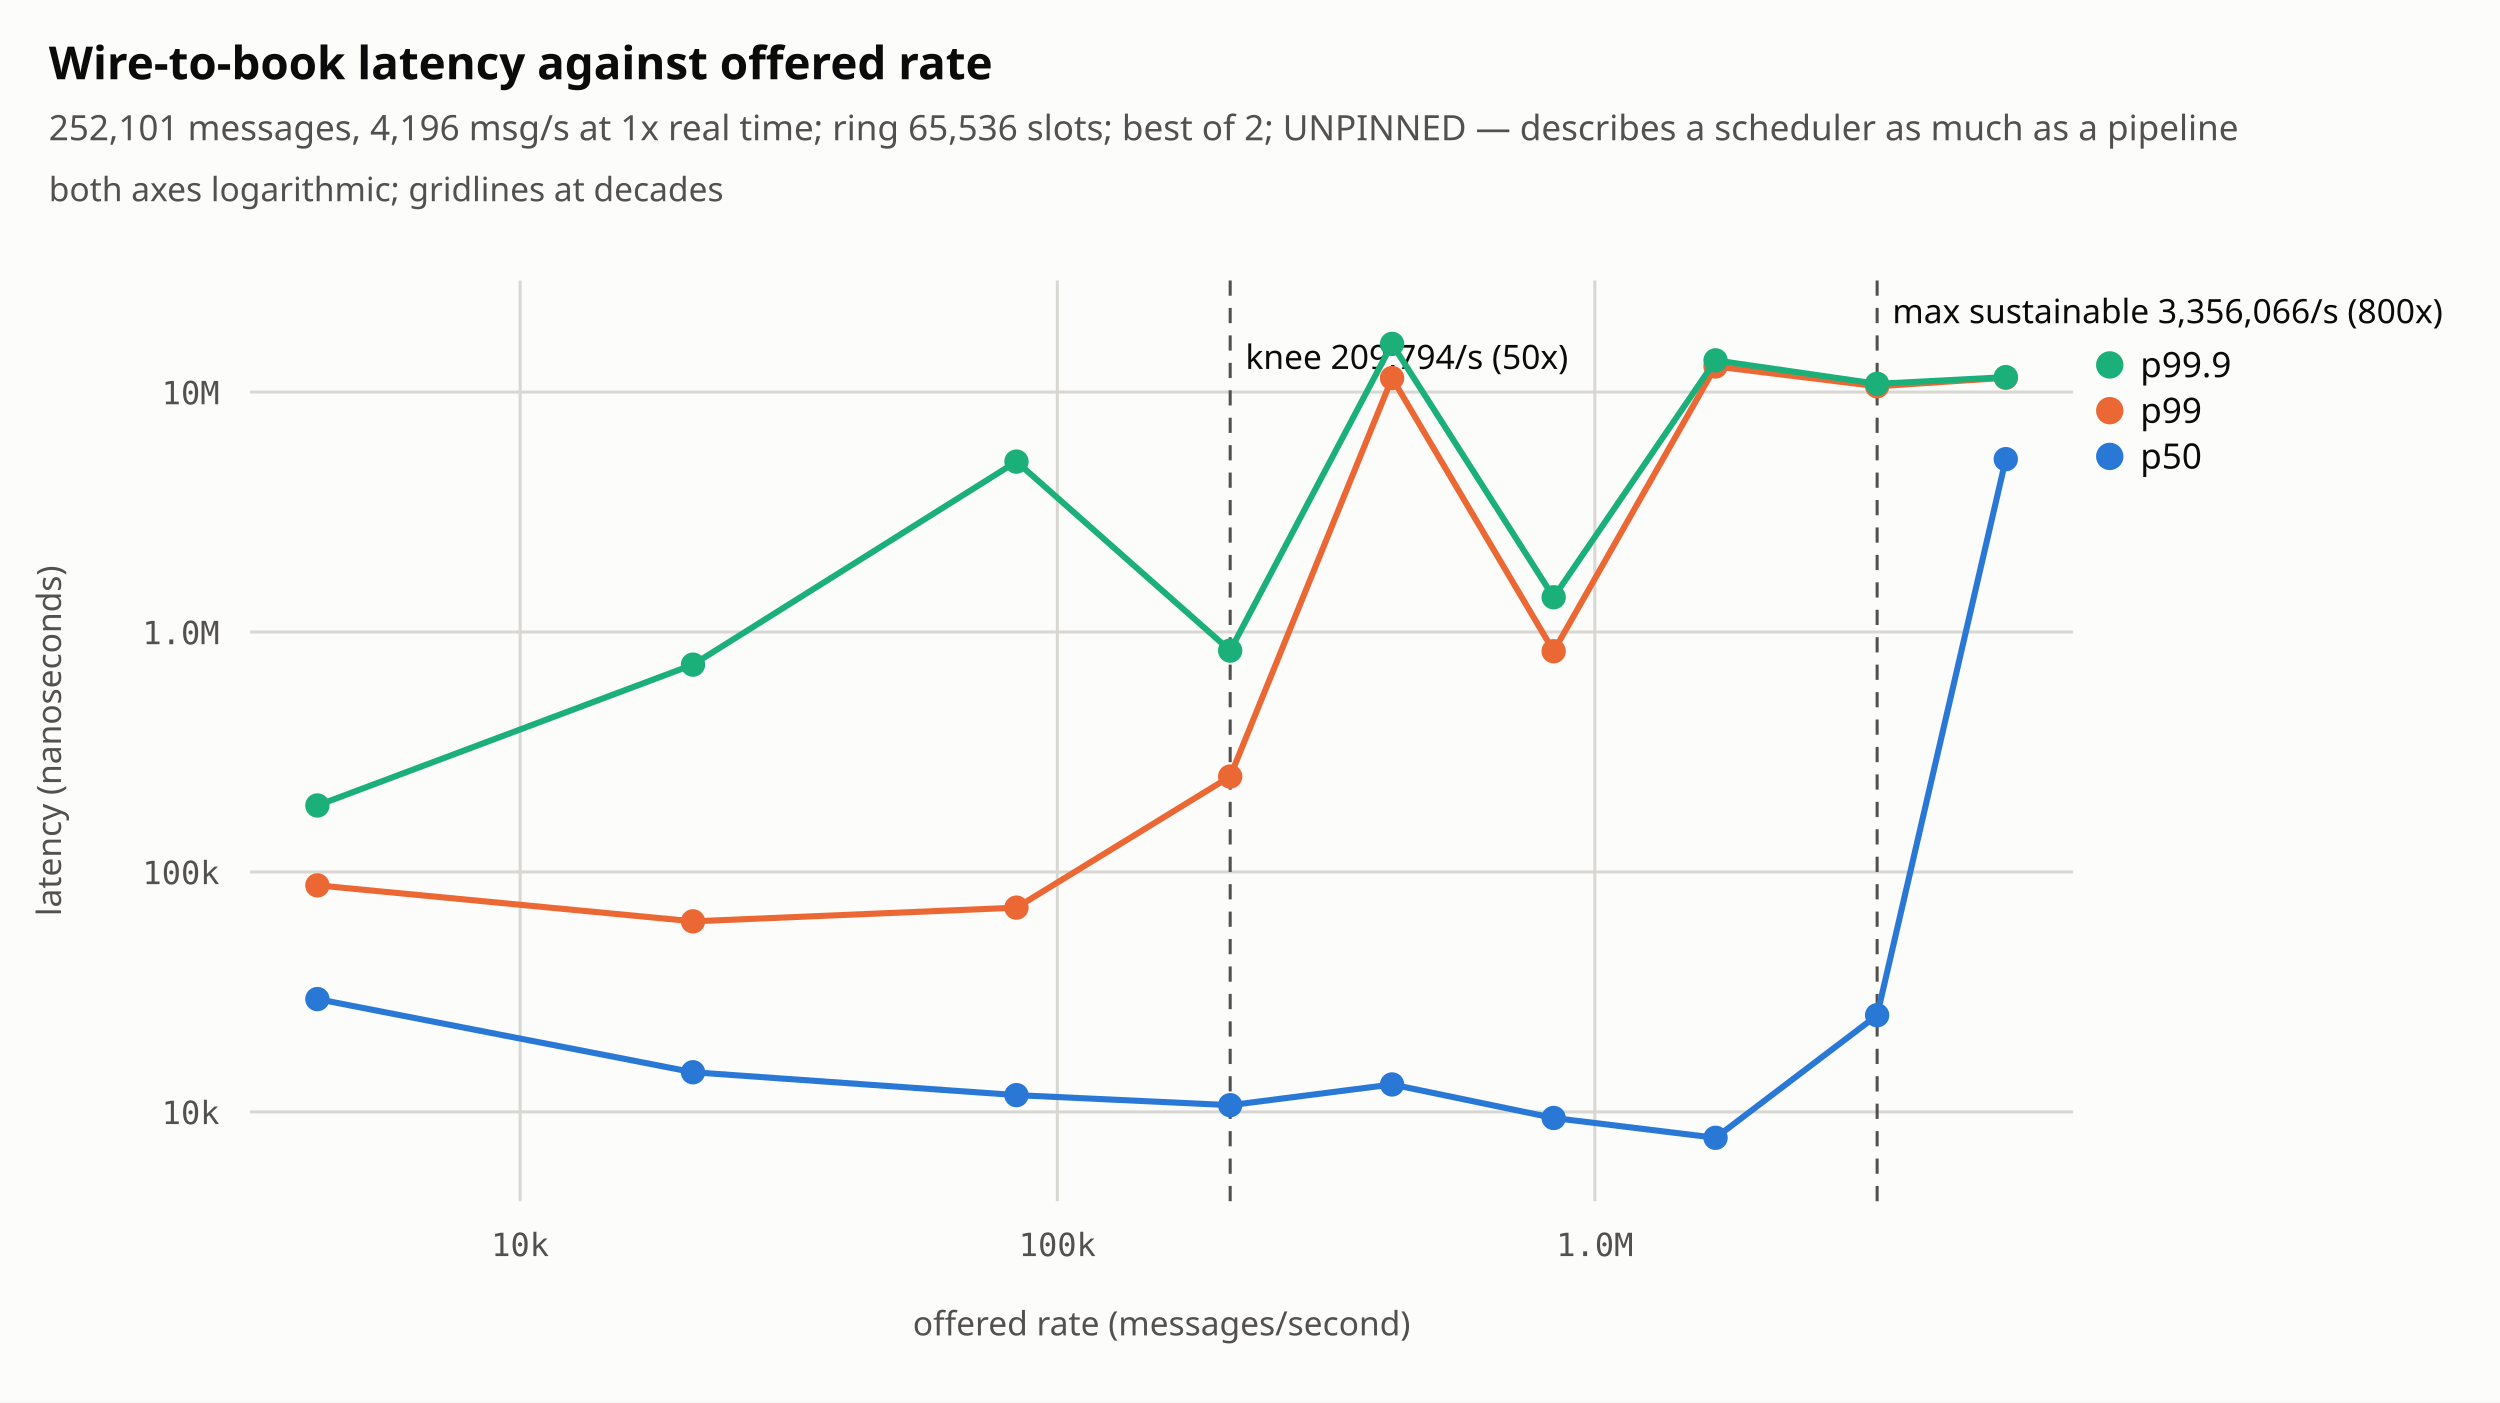
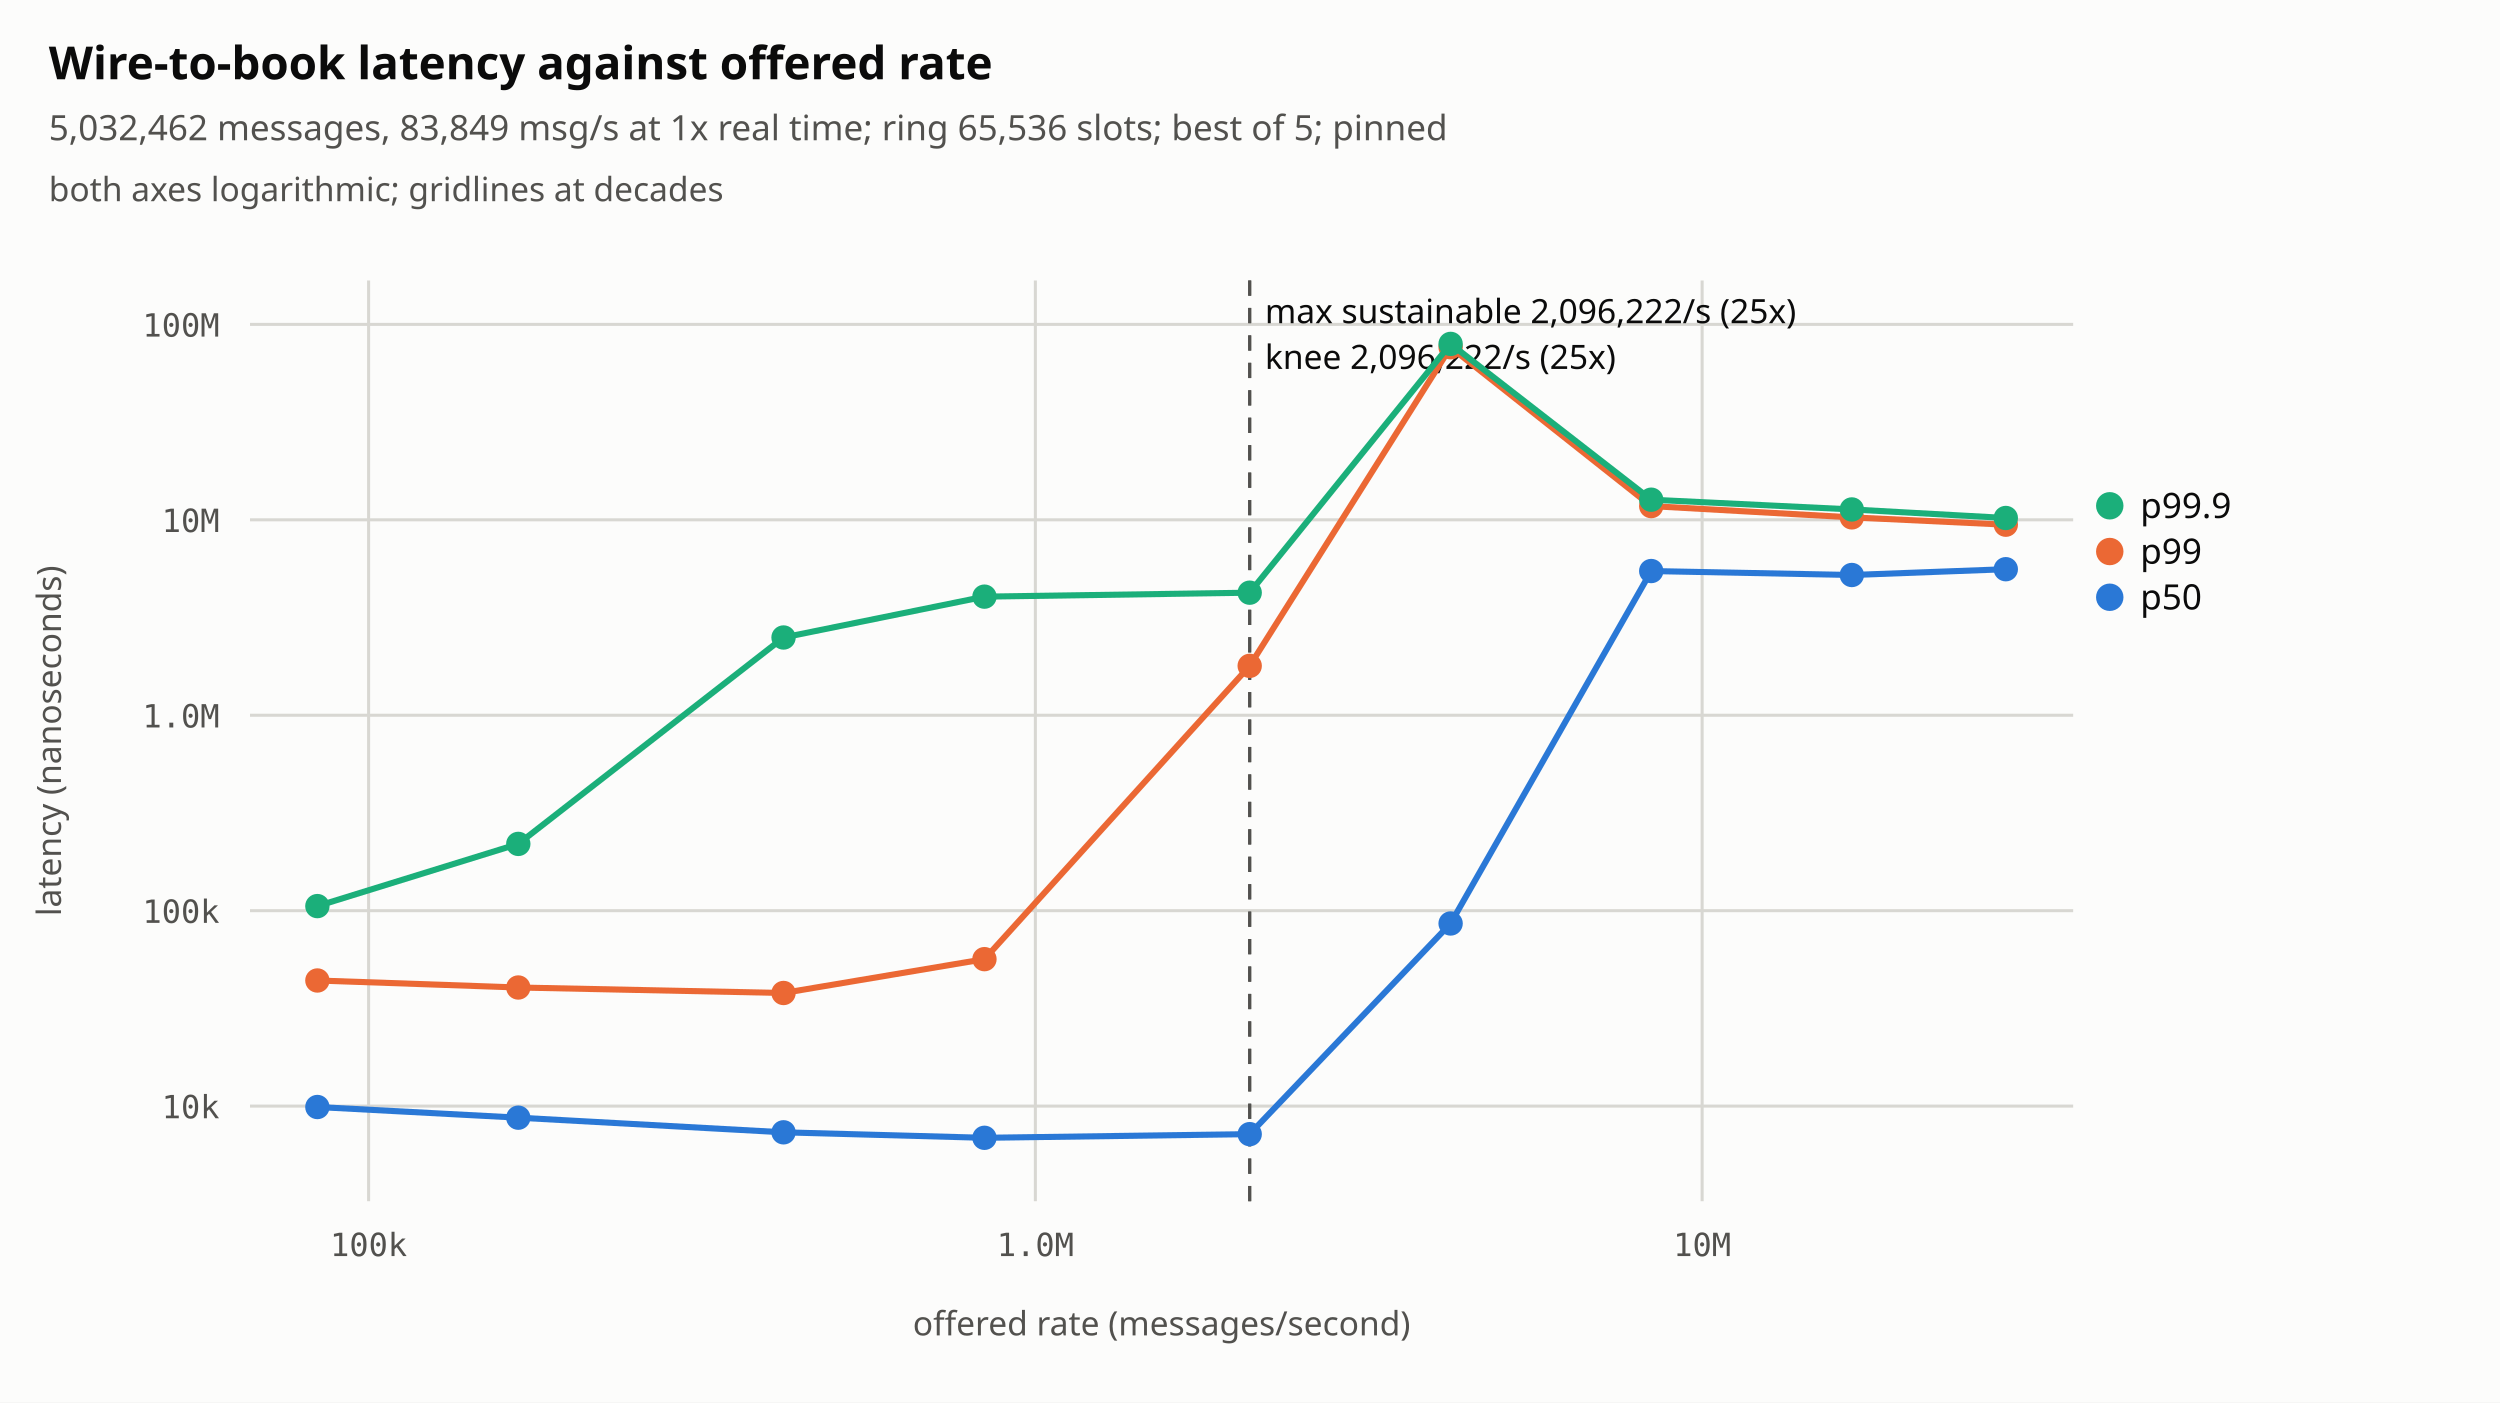
<svg xmlns="http://www.w3.org/2000/svg" viewBox="0 0 820 460" width="820" height="460" role="img" aria-label="Wire-to-book latency against offered rate">
  <style>
  .surface { fill: #fcfcfb; }
  .ink     { fill: #0b0b0b; }
  .muted   { fill: #52514e; }
  /* Text drawn ON a filled mark, so it needs the surface colour, not ink. */
  .on-fill { fill: #fcfcfb; }
  .grid    { stroke: #d8d7d2; stroke-width: 1; }
  .axis    { stroke: #52514e; stroke-width: 1; }
  .s1 { fill: #2a78d6; stroke: #2a78d6; }
  .s2 { fill: #eb6834; stroke: #eb6834; }
  .s3 { fill: #1baf7a; stroke: #1baf7a; }
  .s4 { fill: #eda100; stroke: #eda100; }
  /* Stroke-only twins. A class that sets `fill` beats a fill="none"
     presentation attribute in the cascade, which silently turns every
     polyline into a filled blob. */
  .k1 { fill: none; stroke: #2a78d6; }
  .k2 { fill: none; stroke: #eb6834; }
  .k3 { fill: none; stroke: #1baf7a; }
  .k4 { fill: none; stroke: #eda100; }
  @media (prefers-color-scheme: dark) {
    .surface { fill: #1a1a19; }
    .ink     { fill: #ffffff; }
    .muted   { fill: #c3c2b7; }
    .on-fill { fill: #1a1a19; }
    .grid    { stroke: #3a3a38; }
    .axis    { stroke: #c3c2b7; }
    .s1 { fill: #3987e5; stroke: #3987e5; }
    .s2 { fill: #d95926; stroke: #d95926; }
    .s3 { fill: #199e70; stroke: #199e70; }
    .s4 { fill: #c98500; stroke: #c98500; }
    .k1 { stroke: #3987e5; }
    .k2 { stroke: #d95926; }
    .k3 { stroke: #199e70; }
    .k4 { stroke: #c98500; }
  }
</style>
  <rect class="surface" width="820" height="460" />
  <text class="ink" x="16" y="26" font-family="system-ui,sans-serif" font-size="15" font-weight="600">Wire-to-book latency against offered rate</text>
-   <text class="muted" x="16" y="46" font-family="system-ui,sans-serif" font-size="11.5">252,101 messages, 4,196 msg/s at 1x real time; ring 65,536 slots; best of 2; UNPINNED — describes a scheduler as much as a pipeline</text>
+   <text class="muted" x="16" y="46" font-family="system-ui,sans-serif" font-size="11.5">5,032,462 messages, 83,849 msg/s at 1x real time; ring 65,536 slots; best of 5; pinned</text>
  <text class="muted" x="16" y="66" font-family="system-ui,sans-serif" font-size="11">both axes logarithmic; gridlines at decades</text>
-   <line class="grid" x1="82" y1="364.7" x2="680" y2="364.7" />
-   <text class="muted" x="72" y="368.7" text-anchor="end" font-family="ui-monospace,monospace" font-size="10.5">10k</text>
-   <line class="grid" x1="82" y1="286.0" x2="680" y2="286.0" />
-   <text class="muted" x="72" y="290.0" text-anchor="end" font-family="ui-monospace,monospace" font-size="10.5">100k</text>
-   <line class="grid" x1="82" y1="207.3" x2="680" y2="207.3" />
-   <text class="muted" x="72" y="211.3" text-anchor="end" font-family="ui-monospace,monospace" font-size="10.5">1.0M</text>
-   <line class="grid" x1="82" y1="128.6" x2="680" y2="128.6" />
-   <text class="muted" x="72" y="132.6" text-anchor="end" font-family="ui-monospace,monospace" font-size="10.5">10M</text>
-   <line class="grid" x1="170.6" y1="92" x2="170.6" y2="394" />
-   <text class="muted" x="170.6" y="412" text-anchor="middle" font-family="ui-monospace,monospace" font-size="10.5">10k</text>
-   <line class="grid" x1="346.8" y1="92" x2="346.8" y2="394" />
-   <text class="muted" x="346.8" y="412" text-anchor="middle" font-family="ui-monospace,monospace" font-size="10.5">100k</text>
-   <line class="grid" x1="523.1" y1="92" x2="523.1" y2="394" />
-   <text class="muted" x="523.1" y="412" text-anchor="middle" font-family="ui-monospace,monospace" font-size="10.5">1.0M</text>
-   <line class="axis" x1="615.7" y1="92" x2="615.7" y2="394" stroke-dasharray="5 4" />
-   <text class="ink" x="620.7" y="106.0" font-family="system-ui,sans-serif" font-size="11">max sustainable 3,356,066/s (800x)</text>
-   <line class="axis" x1="403.5" y1="92" x2="403.5" y2="394" stroke-dasharray="5 4" />
-   <text class="ink" x="408.5" y="121.0" font-family="system-ui,sans-serif" font-size="11">knee 209,794/s (50x)</text>
+   <line class="grid" x1="82" y1="362.8" x2="680" y2="362.8" />
+   <text class="muted" x="72" y="366.8" text-anchor="end" font-family="ui-monospace,monospace" font-size="10.5">10k</text>
+   <line class="grid" x1="82" y1="298.7" x2="680" y2="298.7" />
+   <text class="muted" x="72" y="302.7" text-anchor="end" font-family="ui-monospace,monospace" font-size="10.5">100k</text>
+   <line class="grid" x1="82" y1="234.6" x2="680" y2="234.6" />
+   <text class="muted" x="72" y="238.6" text-anchor="end" font-family="ui-monospace,monospace" font-size="10.5">1.0M</text>
+   <line class="grid" x1="82" y1="170.5" x2="680" y2="170.5" />
+   <text class="muted" x="72" y="174.5" text-anchor="end" font-family="ui-monospace,monospace" font-size="10.5">10M</text>
+   <line class="grid" x1="82" y1="106.4" x2="680" y2="106.4" />
+   <text class="muted" x="72" y="110.4" text-anchor="end" font-family="ui-monospace,monospace" font-size="10.5">100M</text>
+   <line class="grid" x1="120.9" y1="92" x2="120.9" y2="394" />
+   <text class="muted" x="120.9" y="412" text-anchor="middle" font-family="ui-monospace,monospace" font-size="10.5">100k</text>
+   <line class="grid" x1="339.6" y1="92" x2="339.6" y2="394" />
+   <text class="muted" x="339.6" y="412" text-anchor="middle" font-family="ui-monospace,monospace" font-size="10.5">1.0M</text>
+   <line class="grid" x1="558.3" y1="92" x2="558.3" y2="394" />
+   <text class="muted" x="558.3" y="412" text-anchor="middle" font-family="ui-monospace,monospace" font-size="10.5">10M</text>
+   <line class="axis" x1="409.9" y1="92" x2="409.9" y2="394" stroke-dasharray="5 4" />
+   <text class="ink" x="414.9" y="106.0" font-family="system-ui,sans-serif" font-size="11">max sustainable 2,096,222/s (25x)</text>
+   <line class="axis" x1="409.9" y1="92" x2="409.9" y2="394" stroke-dasharray="5 4" />
+   <text class="ink" x="414.9" y="121.0" font-family="system-ui,sans-serif" font-size="11">knee 2,096,222/s (25x)</text>
  <text class="muted" x="381" y="438" text-anchor="middle" font-family="system-ui,sans-serif" font-size="11">offered rate (messages/second)</text>
  <text class="muted" transform="translate(20,243) rotate(-90)" text-anchor="middle" font-family="system-ui,sans-serif" font-size="11">latency (nanoseconds)</text>
-   <polyline class="k1" stroke-width="2" stroke-linejoin="round" points="104.1,327.7 227.3,351.7 333.4,359.2 403.5,362.5 456.6,355.7 509.6,366.7 562.7,373.2 615.7,333.0 657.9,150.6" />
-   <circle class="s1" cx="104.1" cy="327.7" r="3.5" />
-   <circle class="s1" cx="227.3" cy="351.7" r="3.5" />
-   <circle class="s1" cx="333.4" cy="359.2" r="3.5" />
-   <circle class="s1" cx="403.5" cy="362.5" r="3.5" />
-   <circle class="s1" cx="456.6" cy="355.7" r="3.5" />
-   <circle class="s1" cx="509.6" cy="366.7" r="3.5" />
-   <circle class="s1" cx="562.7" cy="373.2" r="3.5" />
-   <circle class="s1" cx="615.7" cy="333.0" r="3.5" />
-   <circle class="s1" cx="657.9" cy="150.6" r="3.5" />
-   <polyline class="k2" stroke-width="2" stroke-linejoin="round" points="104.1,290.4 227.3,302.2 333.4,297.7 403.5,254.7 456.6,124.0 509.6,213.6 562.7,120.2 615.7,126.7 657.9,123.9" />
-   <circle class="s2" cx="104.1" cy="290.4" r="3.5" />
-   <circle class="s2" cx="227.3" cy="302.2" r="3.5" />
-   <circle class="s2" cx="333.4" cy="297.7" r="3.5" />
-   <circle class="s2" cx="403.5" cy="254.7" r="3.5" />
-   <circle class="s2" cx="456.6" cy="124.0" r="3.5" />
-   <circle class="s2" cx="509.6" cy="213.6" r="3.5" />
-   <circle class="s2" cx="562.7" cy="120.2" r="3.5" />
-   <circle class="s2" cx="615.7" cy="126.7" r="3.5" />
-   <circle class="s2" cx="657.9" cy="123.9" r="3.5" />
-   <polyline class="k3" stroke-width="2" stroke-linejoin="round" points="104.1,264.2 227.3,218.0 333.4,151.4 403.5,213.4 456.6,112.8 509.6,195.9 562.7,118.2 615.7,125.9 657.9,123.7" />
-   <circle class="s3" cx="104.1" cy="264.2" r="3.5" />
-   <circle class="s3" cx="227.3" cy="218.0" r="3.5" />
-   <circle class="s3" cx="333.4" cy="151.4" r="3.5" />
-   <circle class="s3" cx="403.5" cy="213.4" r="3.5" />
-   <circle class="s3" cx="456.6" cy="112.8" r="3.5" />
-   <circle class="s3" cx="509.6" cy="195.9" r="3.5" />
-   <circle class="s3" cx="562.7" cy="118.2" r="3.5" />
-   <circle class="s3" cx="615.7" cy="125.9" r="3.5" />
-   <circle class="s3" cx="657.9" cy="123.7" r="3.5" />
-   <circle class="s3" cx="692" cy="119.7" r="4" />
-   <text class="ink" x="702" y="123.7" font-family="system-ui,sans-serif" font-size="11.5">p99.9</text>
-   <circle class="s2" cx="692" cy="134.7" r="4" />
-   <text class="ink" x="702" y="138.7" font-family="system-ui,sans-serif" font-size="11.5">p99</text>
-   <circle class="s1" cx="692" cy="149.7" r="4" />
-   <text class="ink" x="702" y="153.7" font-family="system-ui,sans-serif" font-size="11.5">p50</text>
+   <polyline class="k1" stroke-width="2" stroke-linejoin="round" points="104.1,363.1 170.0,366.6 257.0,371.4 322.9,373.2 409.9,372.0 475.8,302.9 541.6,187.3 607.4,188.6 657.9,186.7" />
+   <circle class="s1" cx="104.1" cy="363.1" r="3.5" />
+   <circle class="s1" cx="170.0" cy="366.6" r="3.5" />
+   <circle class="s1" cx="257.0" cy="371.4" r="3.5" />
+   <circle class="s1" cx="322.9" cy="373.2" r="3.5" />
+   <circle class="s1" cx="409.9" cy="372.0" r="3.5" />
+   <circle class="s1" cx="475.8" cy="302.9" r="3.5" />
+   <circle class="s1" cx="541.6" cy="187.3" r="3.5" />
+   <circle class="s1" cx="607.4" cy="188.6" r="3.5" />
+   <circle class="s1" cx="657.9" cy="186.7" r="3.5" />
+   <polyline class="k2" stroke-width="2" stroke-linejoin="round" points="104.1,321.6 170.0,323.9 257.0,325.7 322.9,314.6 409.9,218.4 475.8,113.9 541.6,166.0 607.4,169.7 657.9,172.1" />
+   <circle class="s2" cx="104.1" cy="321.6" r="3.5" />
+   <circle class="s2" cx="170.0" cy="323.9" r="3.5" />
+   <circle class="s2" cx="257.0" cy="325.7" r="3.5" />
+   <circle class="s2" cx="322.9" cy="314.6" r="3.5" />
+   <circle class="s2" cx="409.9" cy="218.4" r="3.5" />
+   <circle class="s2" cx="475.8" cy="113.9" r="3.5" />
+   <circle class="s2" cx="541.6" cy="166.0" r="3.5" />
+   <circle class="s2" cx="607.4" cy="169.7" r="3.5" />
+   <circle class="s2" cx="657.9" cy="172.1" r="3.5" />
+   <polyline class="k3" stroke-width="2" stroke-linejoin="round" points="104.1,297.2 170.0,276.8 257.0,209.1 322.9,195.7 409.9,194.4 475.8,112.8 541.6,163.9 607.4,167.1 657.9,169.9" />
+   <circle class="s3" cx="104.1" cy="297.2" r="3.5" />
+   <circle class="s3" cx="170.0" cy="276.8" r="3.5" />
+   <circle class="s3" cx="257.0" cy="209.1" r="3.5" />
+   <circle class="s3" cx="322.9" cy="195.7" r="3.5" />
+   <circle class="s3" cx="409.9" cy="194.4" r="3.5" />
+   <circle class="s3" cx="475.8" cy="112.8" r="3.5" />
+   <circle class="s3" cx="541.6" cy="163.9" r="3.5" />
+   <circle class="s3" cx="607.4" cy="167.1" r="3.5" />
+   <circle class="s3" cx="657.9" cy="169.9" r="3.5" />
+   <circle class="s3" cx="692" cy="165.9" r="4" />
+   <text class="ink" x="702" y="169.9" font-family="system-ui,sans-serif" font-size="11.5">p99.9</text>
+   <circle class="s2" cx="692" cy="180.9" r="4" />
+   <text class="ink" x="702" y="184.9" font-family="system-ui,sans-serif" font-size="11.5">p99</text>
+   <circle class="s1" cx="692" cy="195.9" r="4" />
+   <text class="ink" x="702" y="199.9" font-family="system-ui,sans-serif" font-size="11.5">p50</text>
</svg>
